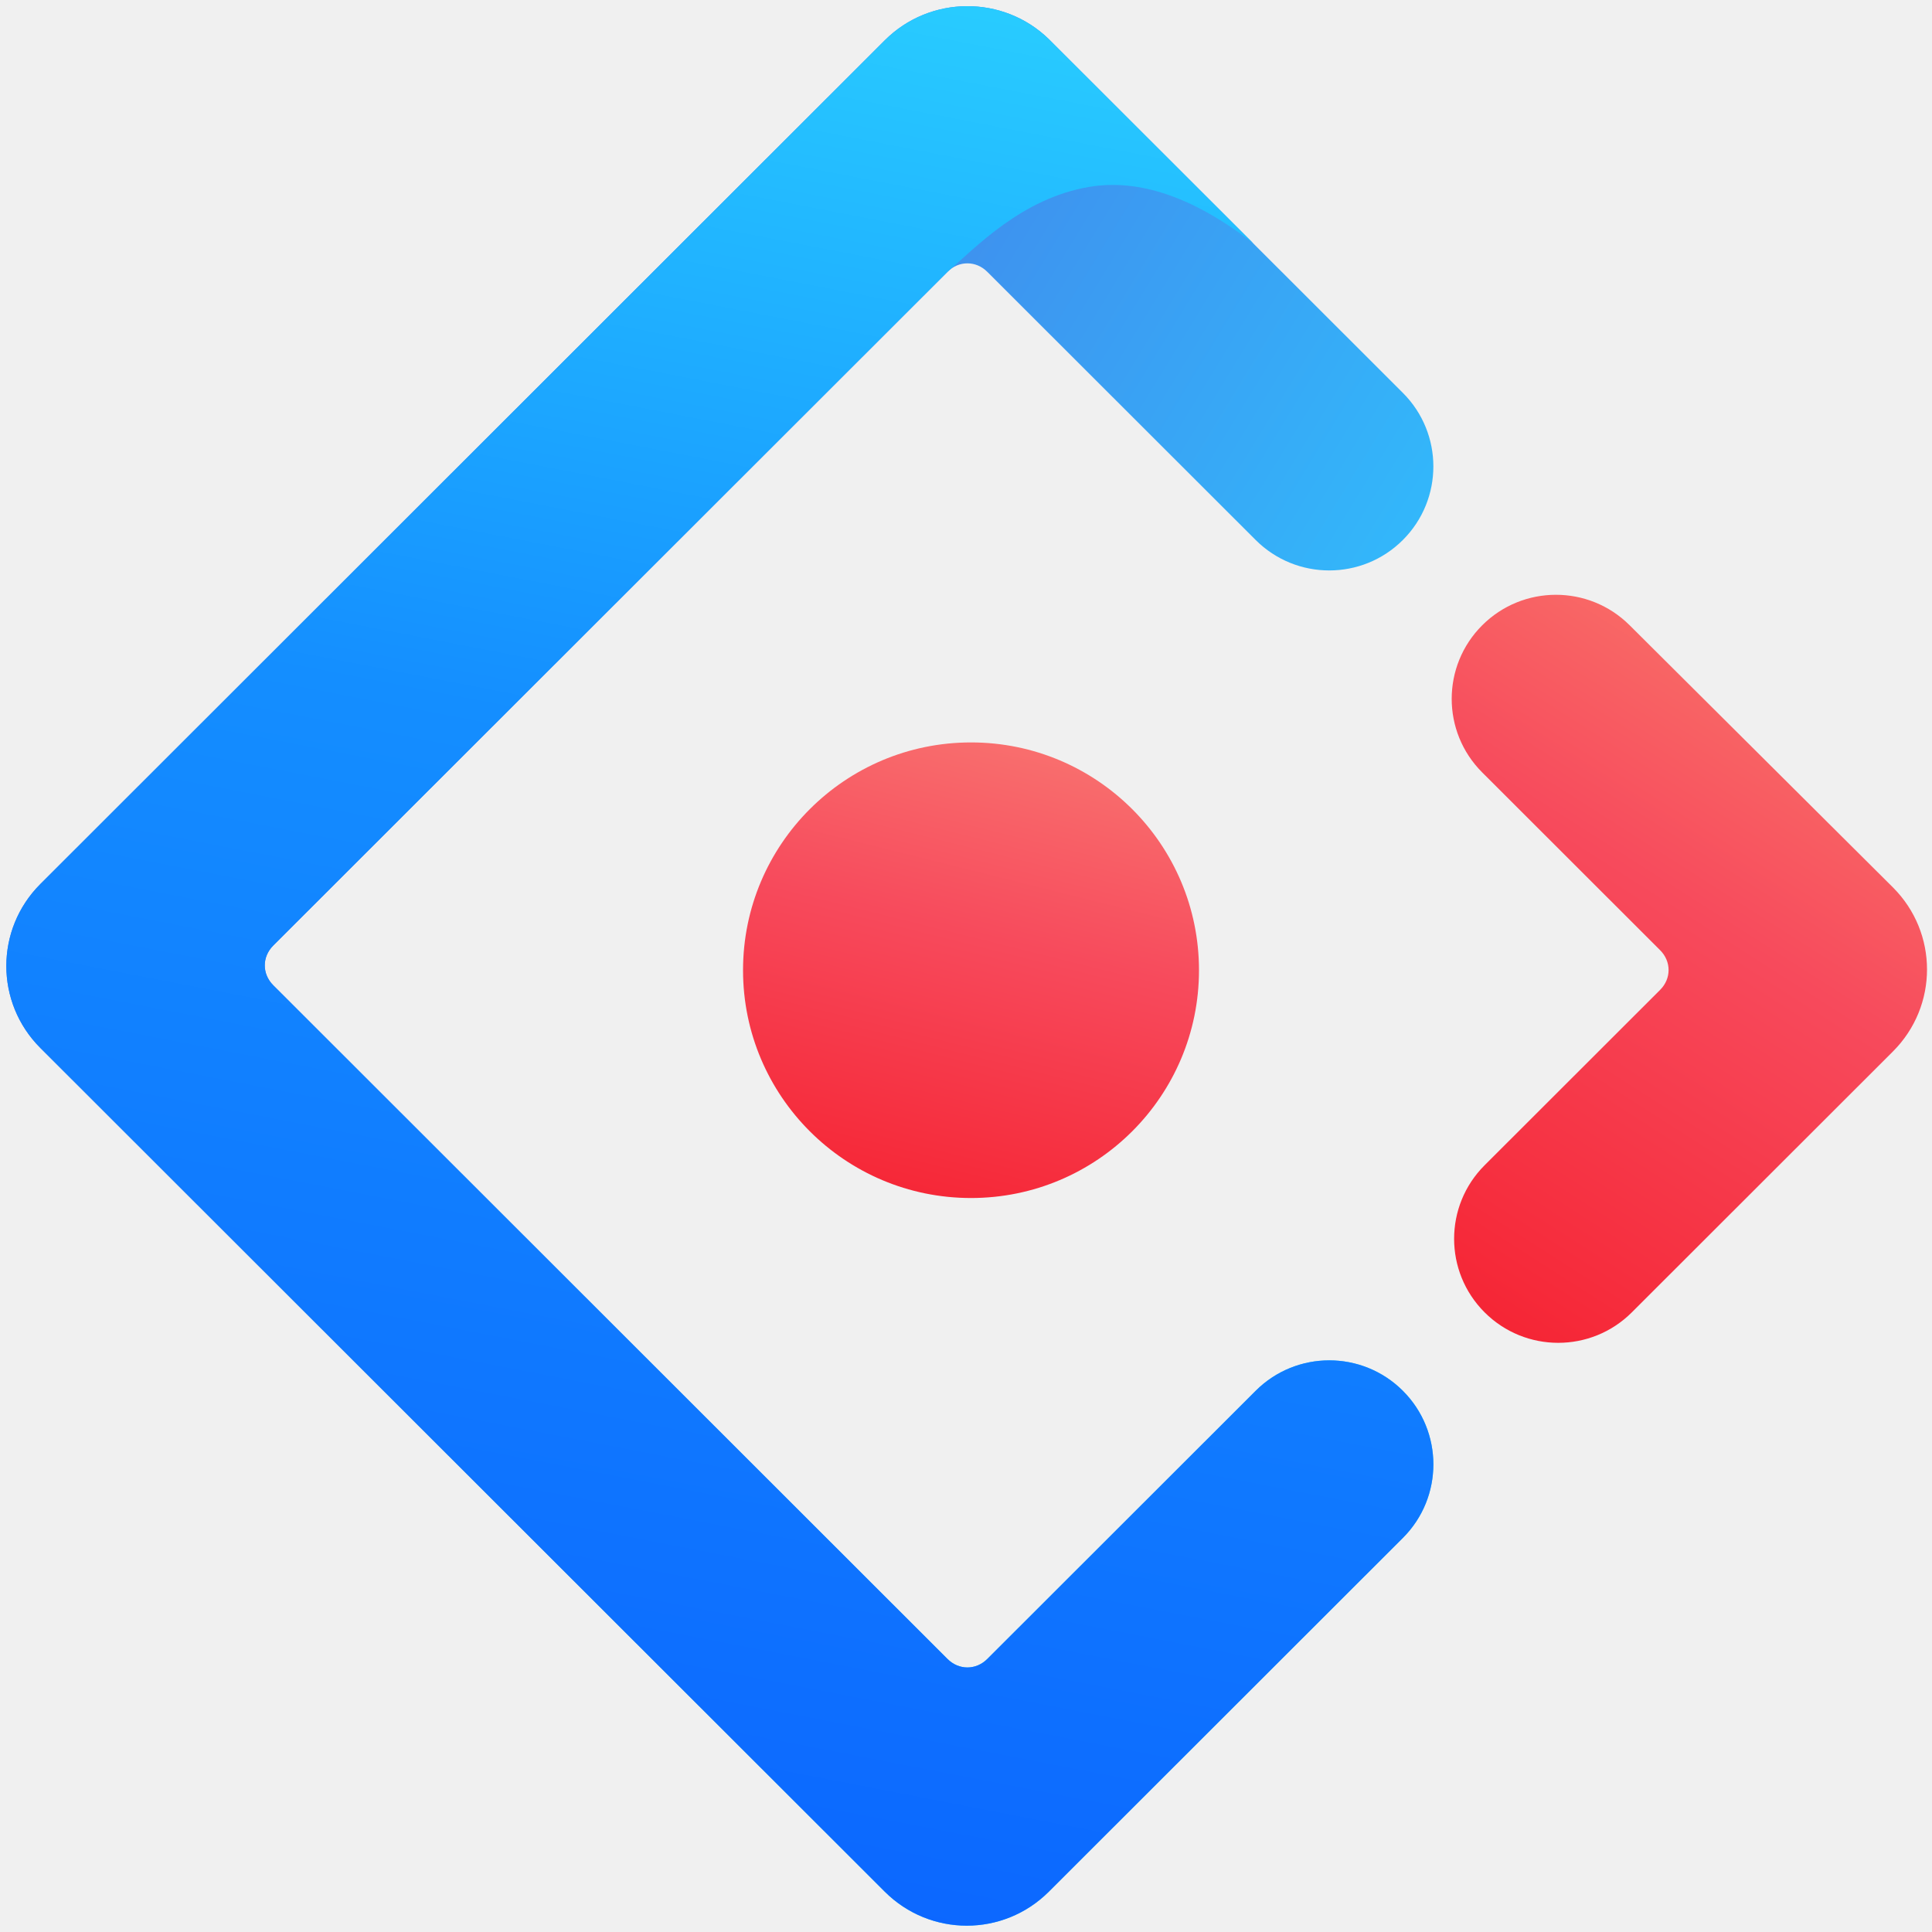
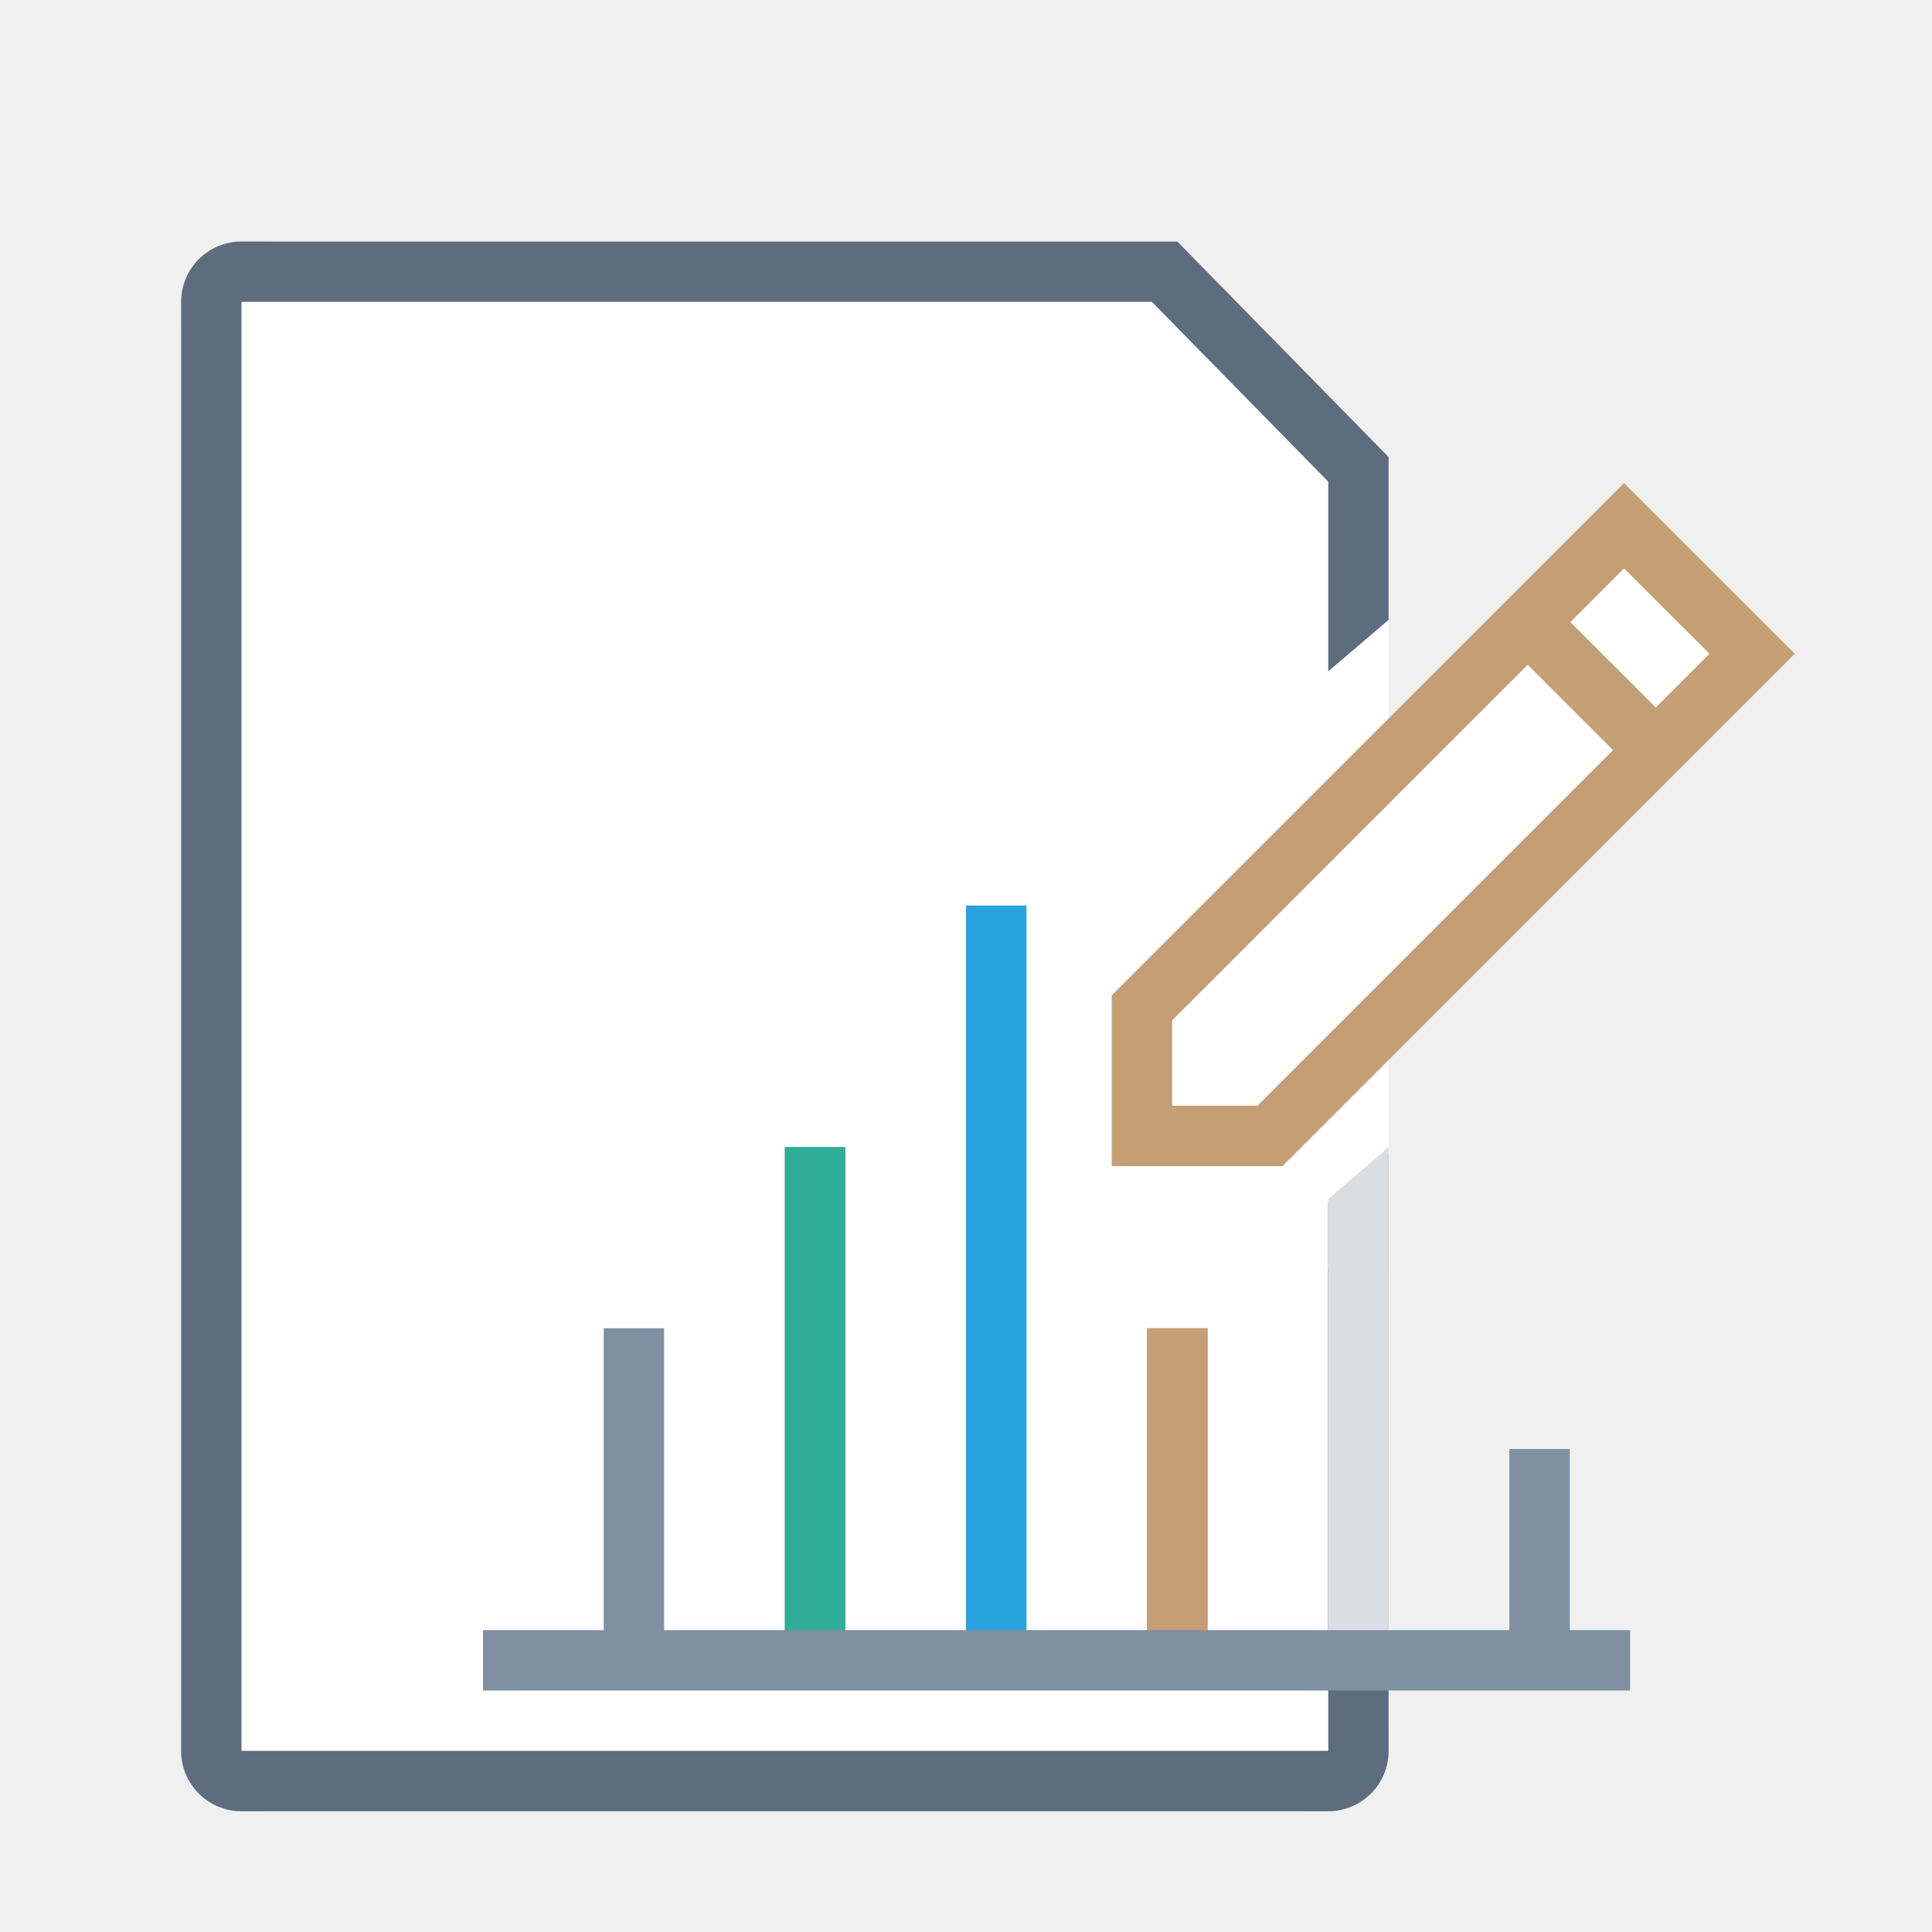
- <svg xmlns="http://www.w3.org/2000/svg" width="200" height="200" version="1.1" viewBox="0 0 200 200">
-   <defs>
-     <linearGradient id="linearGradient-1" x1="62.102%" x2="108.197%" y1="0%" y2="37.864%">
-       <stop offset="0%" stop-color="#4285EB" />
-       <stop offset="100%" stop-color="#2EC7FF" />
-     </linearGradient>
-     <linearGradient id="linearGradient-2" x1="69.644%" x2="54.043%" y1="0%" y2="108.457%">
-       <stop offset="0%" stop-color="#29CDFF" />
-       <stop offset="37.86%" stop-color="#148EFF" />
-       <stop offset="100%" stop-color="#0A60FF" />
-     </linearGradient>
-     <linearGradient id="linearGradient-3" x1="69.691%" x2="16.723%" y1="-12.974%" y2="117.391%">
-       <stop offset="0%" stop-color="#FA816E" />
-       <stop offset="41.473%" stop-color="#F74A5C" />
-       <stop offset="100%" stop-color="#F51D2C" />
-     </linearGradient>
-     <linearGradient id="linearGradient-4" x1="68.128%" x2="30.44%" y1="-35.691%" y2="114.943%">
-       <stop offset="0%" stop-color="#FA8E7D" />
-       <stop offset="51.264%" stop-color="#F74A5C" />
-       <stop offset="100%" stop-color="#F51D2C" />
-     </linearGradient>
-   </defs>
-   <g id="Page-1" fill="none" fill-rule="evenodd" stroke="none" stroke-width="1">
-     <g id="logo" transform="translate(-20, -20)">
-       <g id="Group-28-Copy-5" transform="translate(20, 20)">
-         <g id="Group-27-Copy-3">
-           <g id="Group-25" fill-rule="nonzero">
-             <g id="2">
-               <path id="Shape" fill="url(#linearGradient-1)" d="M91.588,4.177 L4.18,91.513 C-0.519,96.208 -0.519,103.792 4.18,108.487 L91.588,195.823 C96.287,200.519 103.877,200.519 108.577,195.823 L145.225,159.205 C149.434,155 149.434,148.182 145.225,143.977 C141.017,139.772 134.194,139.772 129.985,143.977 L102.202,171.737 C101.032,172.906 99.257,172.906 98.088,171.737 L28.286,101.993 C27.116,100.824 27.116,99.051 28.286,97.882 L98.088,28.138 C99.257,26.969 101.032,26.969 102.202,28.138 L129.985,55.898 C134.194,60.103 141.017,60.103 145.225,55.898 C149.434,51.693 149.434,44.876 145.225,40.671 L108.581,4.056 C103.862,-0.538 96.269,-0.501 91.588,4.177 Z" />
-               <path id="Shape" fill="url(#linearGradient-2)" d="M91.588,4.177 L4.18,91.513 C-0.519,96.208 -0.519,103.792 4.18,108.487 L91.588,195.823 C96.287,200.519 103.877,200.519 108.577,195.823 L145.225,159.205 C149.434,155 149.434,148.182 145.225,143.977 C141.017,139.772 134.194,139.772 129.985,143.977 L102.202,171.737 C101.032,172.906 99.257,172.906 98.088,171.737 L28.286,101.993 C27.116,100.824 27.116,99.051 28.286,97.882 L98.088,28.138 C101,25.627 105.752,20.542 112.73,19.352 C117.916,18.469 123.585,20.414 129.739,25.189 C125.625,21.078 118.572,14.034 108.581,4.056 C103.862,-0.538 96.269,-0.501 91.588,4.177 Z" />
-             </g>
-             <path id="Shape" fill="url(#linearGradient-3)" d="M153.686,135.855 C157.894,140.06 164.717,140.06 168.926,135.855 L195.96,108.843 C200.659,104.147 200.659,96.564 195.961,91.869 L168.691,64.718 C164.472,60.518 157.647,60.524 153.436,64.732 C149.227,68.937 149.227,75.754 153.436,79.959 L171.854,98.362 C173.024,99.531 173.024,101.305 171.854,102.473 L153.686,120.627 C149.477,124.832 149.477,131.65 153.686,135.855 Z" />
-           </g>
-           <ellipse id="Combined-Shape" cx="100.519" cy="100.437" fill="url(#linearGradient-4)" rx="23.6" ry="23.581" />
-         </g>
-       </g>
-     </g>
-   </g>
+ <svg xmlns="http://www.w3.org/2000/svg" t="1731828330977" class="icon" viewBox="0 0 1024 1024" version="1.1" p-id="8093" width="200" height="200">
+   <path d="M736 380.8L860.8 256l90.496 90.496L736 561.792V912a48 48 0 0 1-48 48h-544A48 48 0 0 1 96 912v-736A48 48 0 0 1 144 128h480L736 242.24v138.56z" fill="#FFFFFF" p-id="8094" />
+   <path d="M736 328.544l-32 27.296V255.296L610.56 160H128v768h576v-290.976l32-25.504V928a32 32 0 0 1-32 32H128a32 32 0 0 1-32-32V160a32 32 0 0 1 32-32h496L736 242.24v86.304z" fill="#5D6D7E" p-id="8095" />
+   <path d="M832 864h32v32H256v-32h64v-160h32v160h64v-256h32v256h64V480h32v384h64v-160h32v160h64v-192h32v192h64v-96h32v96z" fill="#808FA1" p-id="8096" />
+   <path d="M416 608h32v256h-32z" fill="#30AD98" p-id="8097" />
+   <path d="M512 480h32v384h-32z" fill="#27A2DF" p-id="8098" />
+   <path d="M704 635.52l32-27.52v256h-32z" fill="#DADDE1" p-id="8099" />
+   <path d="M608 704h32v160h-32z" fill="#C49F74" p-id="8100" />
+   <path d="M877.6 374.976l28.448-28.48-45.28-45.248-28.448 28.48 45.28 45.248z m-22.624 22.624l-45.28-45.28-188.448 188.48v45.248h45.248l188.48-188.48zM860.768 256l90.528 90.496-271.52 271.552h-90.528v-90.528L860.8 256z" fill="#C49F74" p-id="8101" />
</svg>
